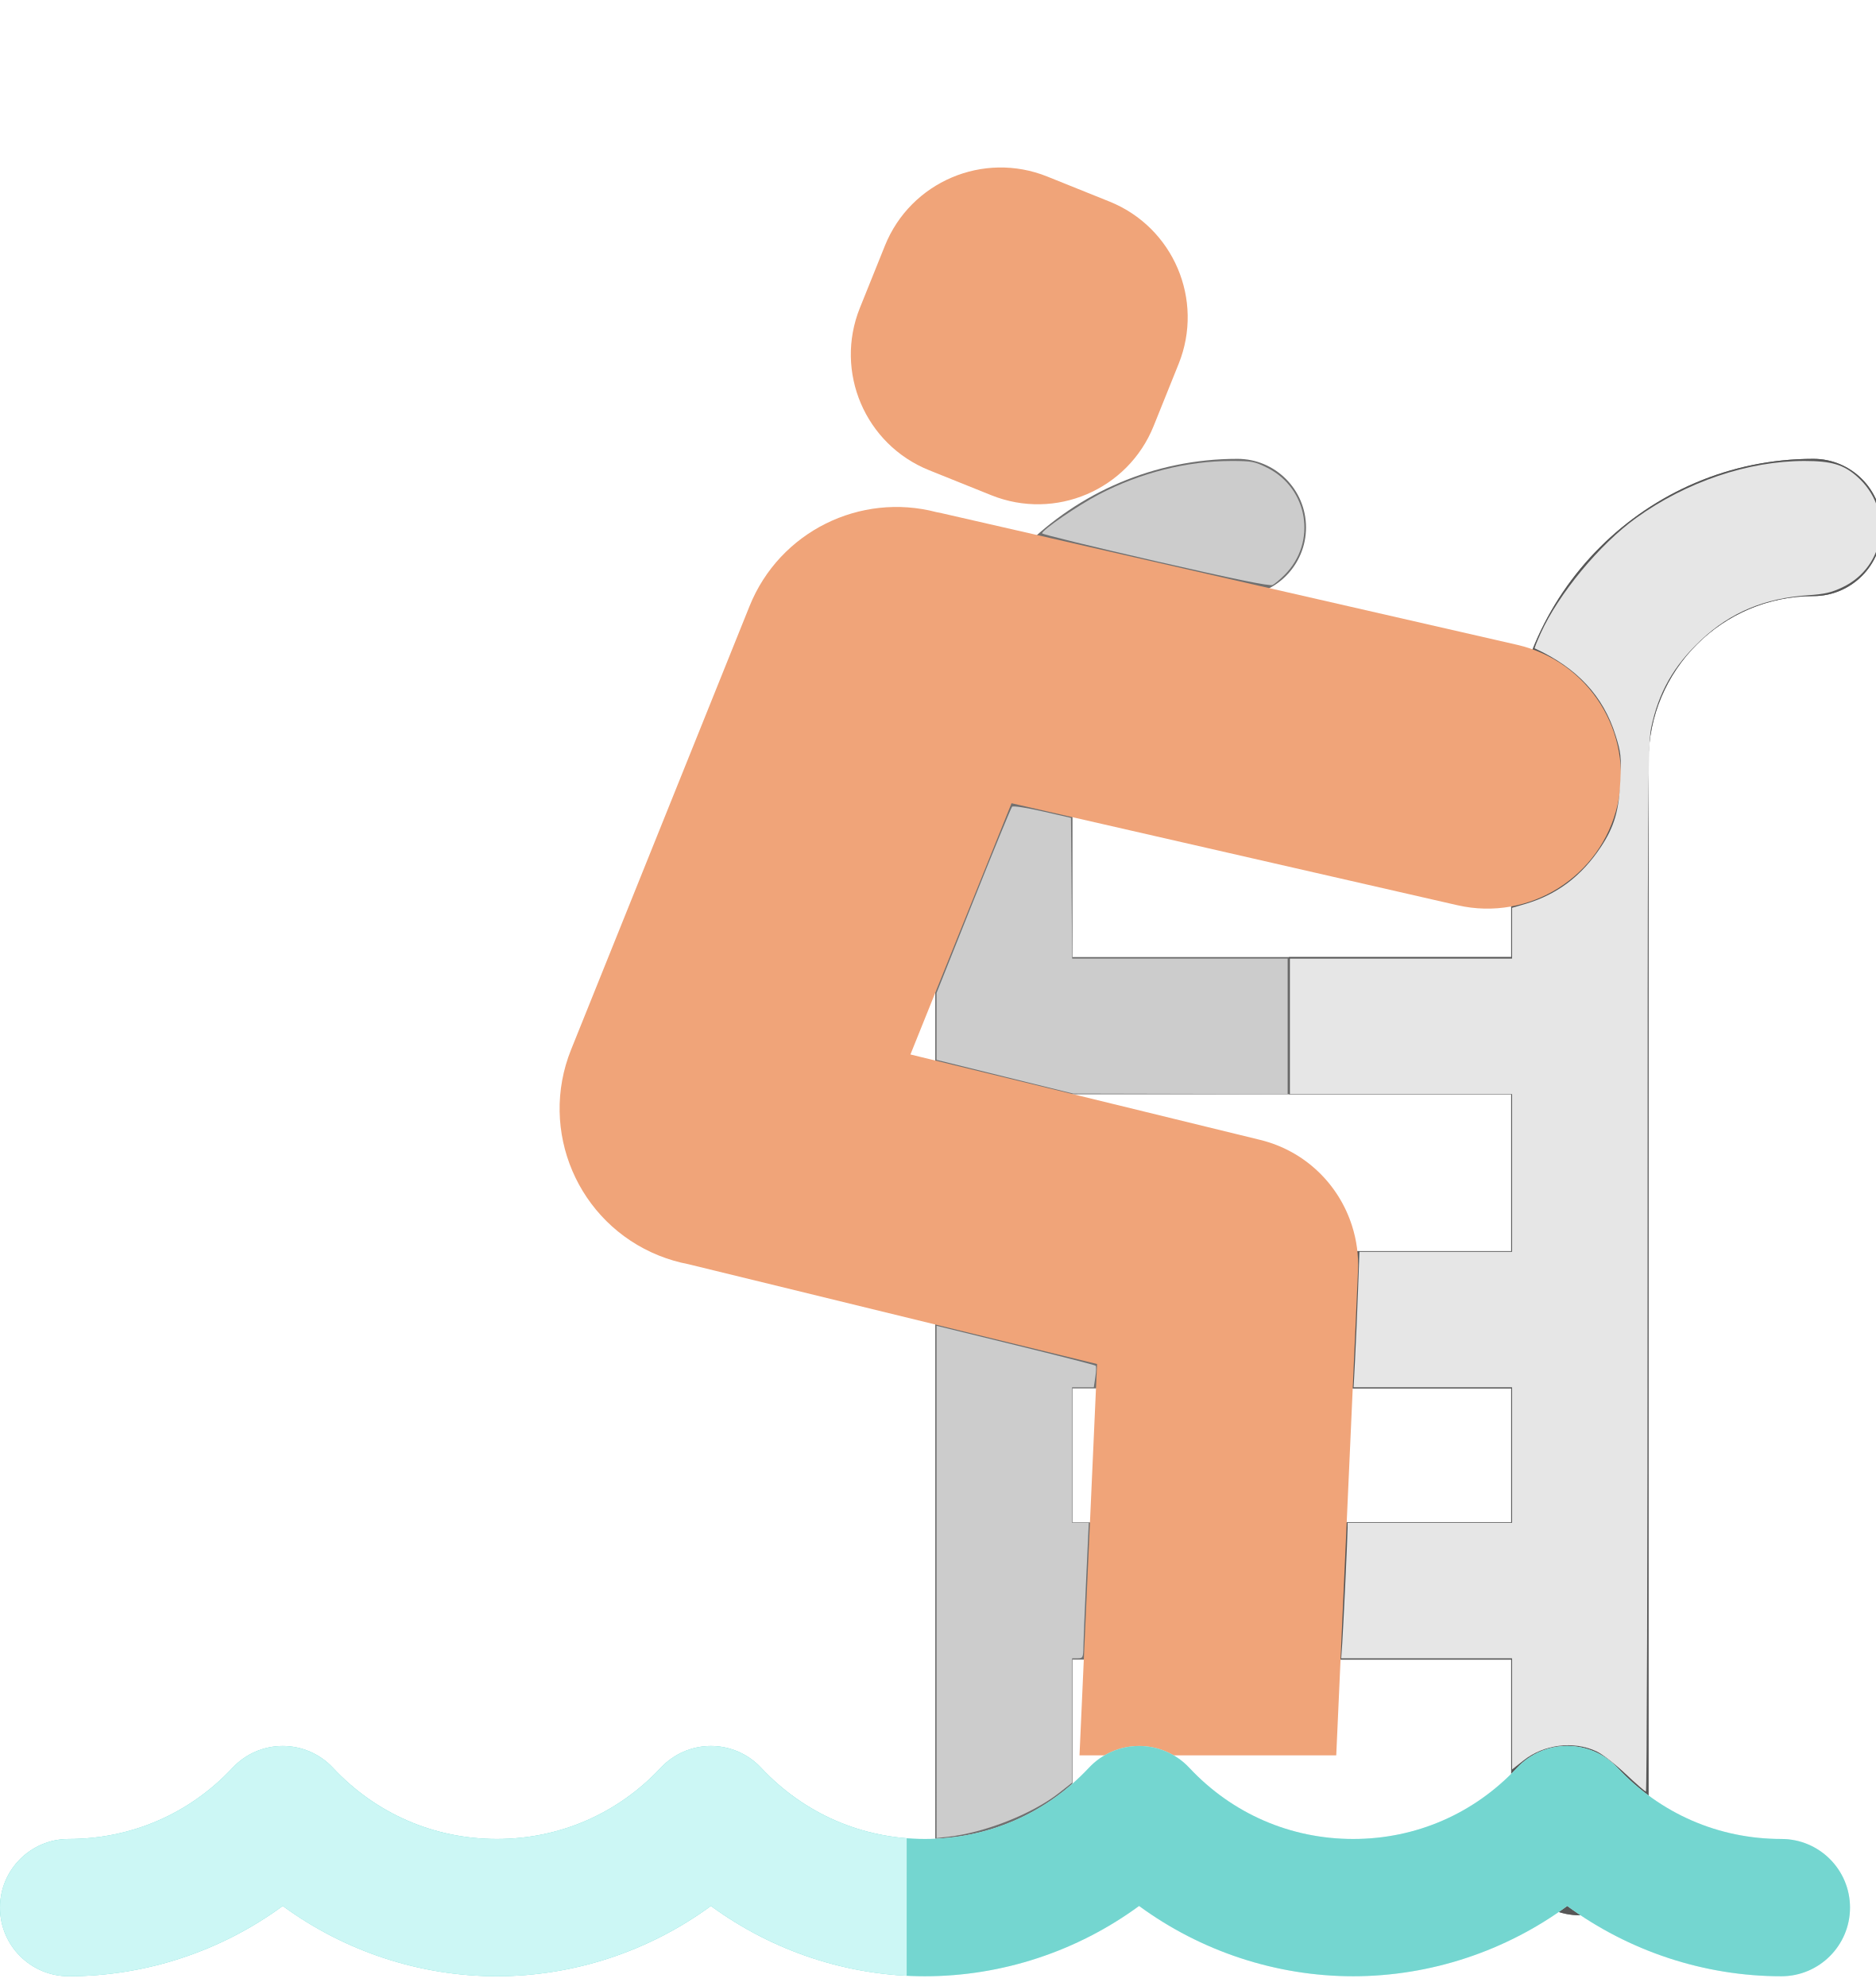
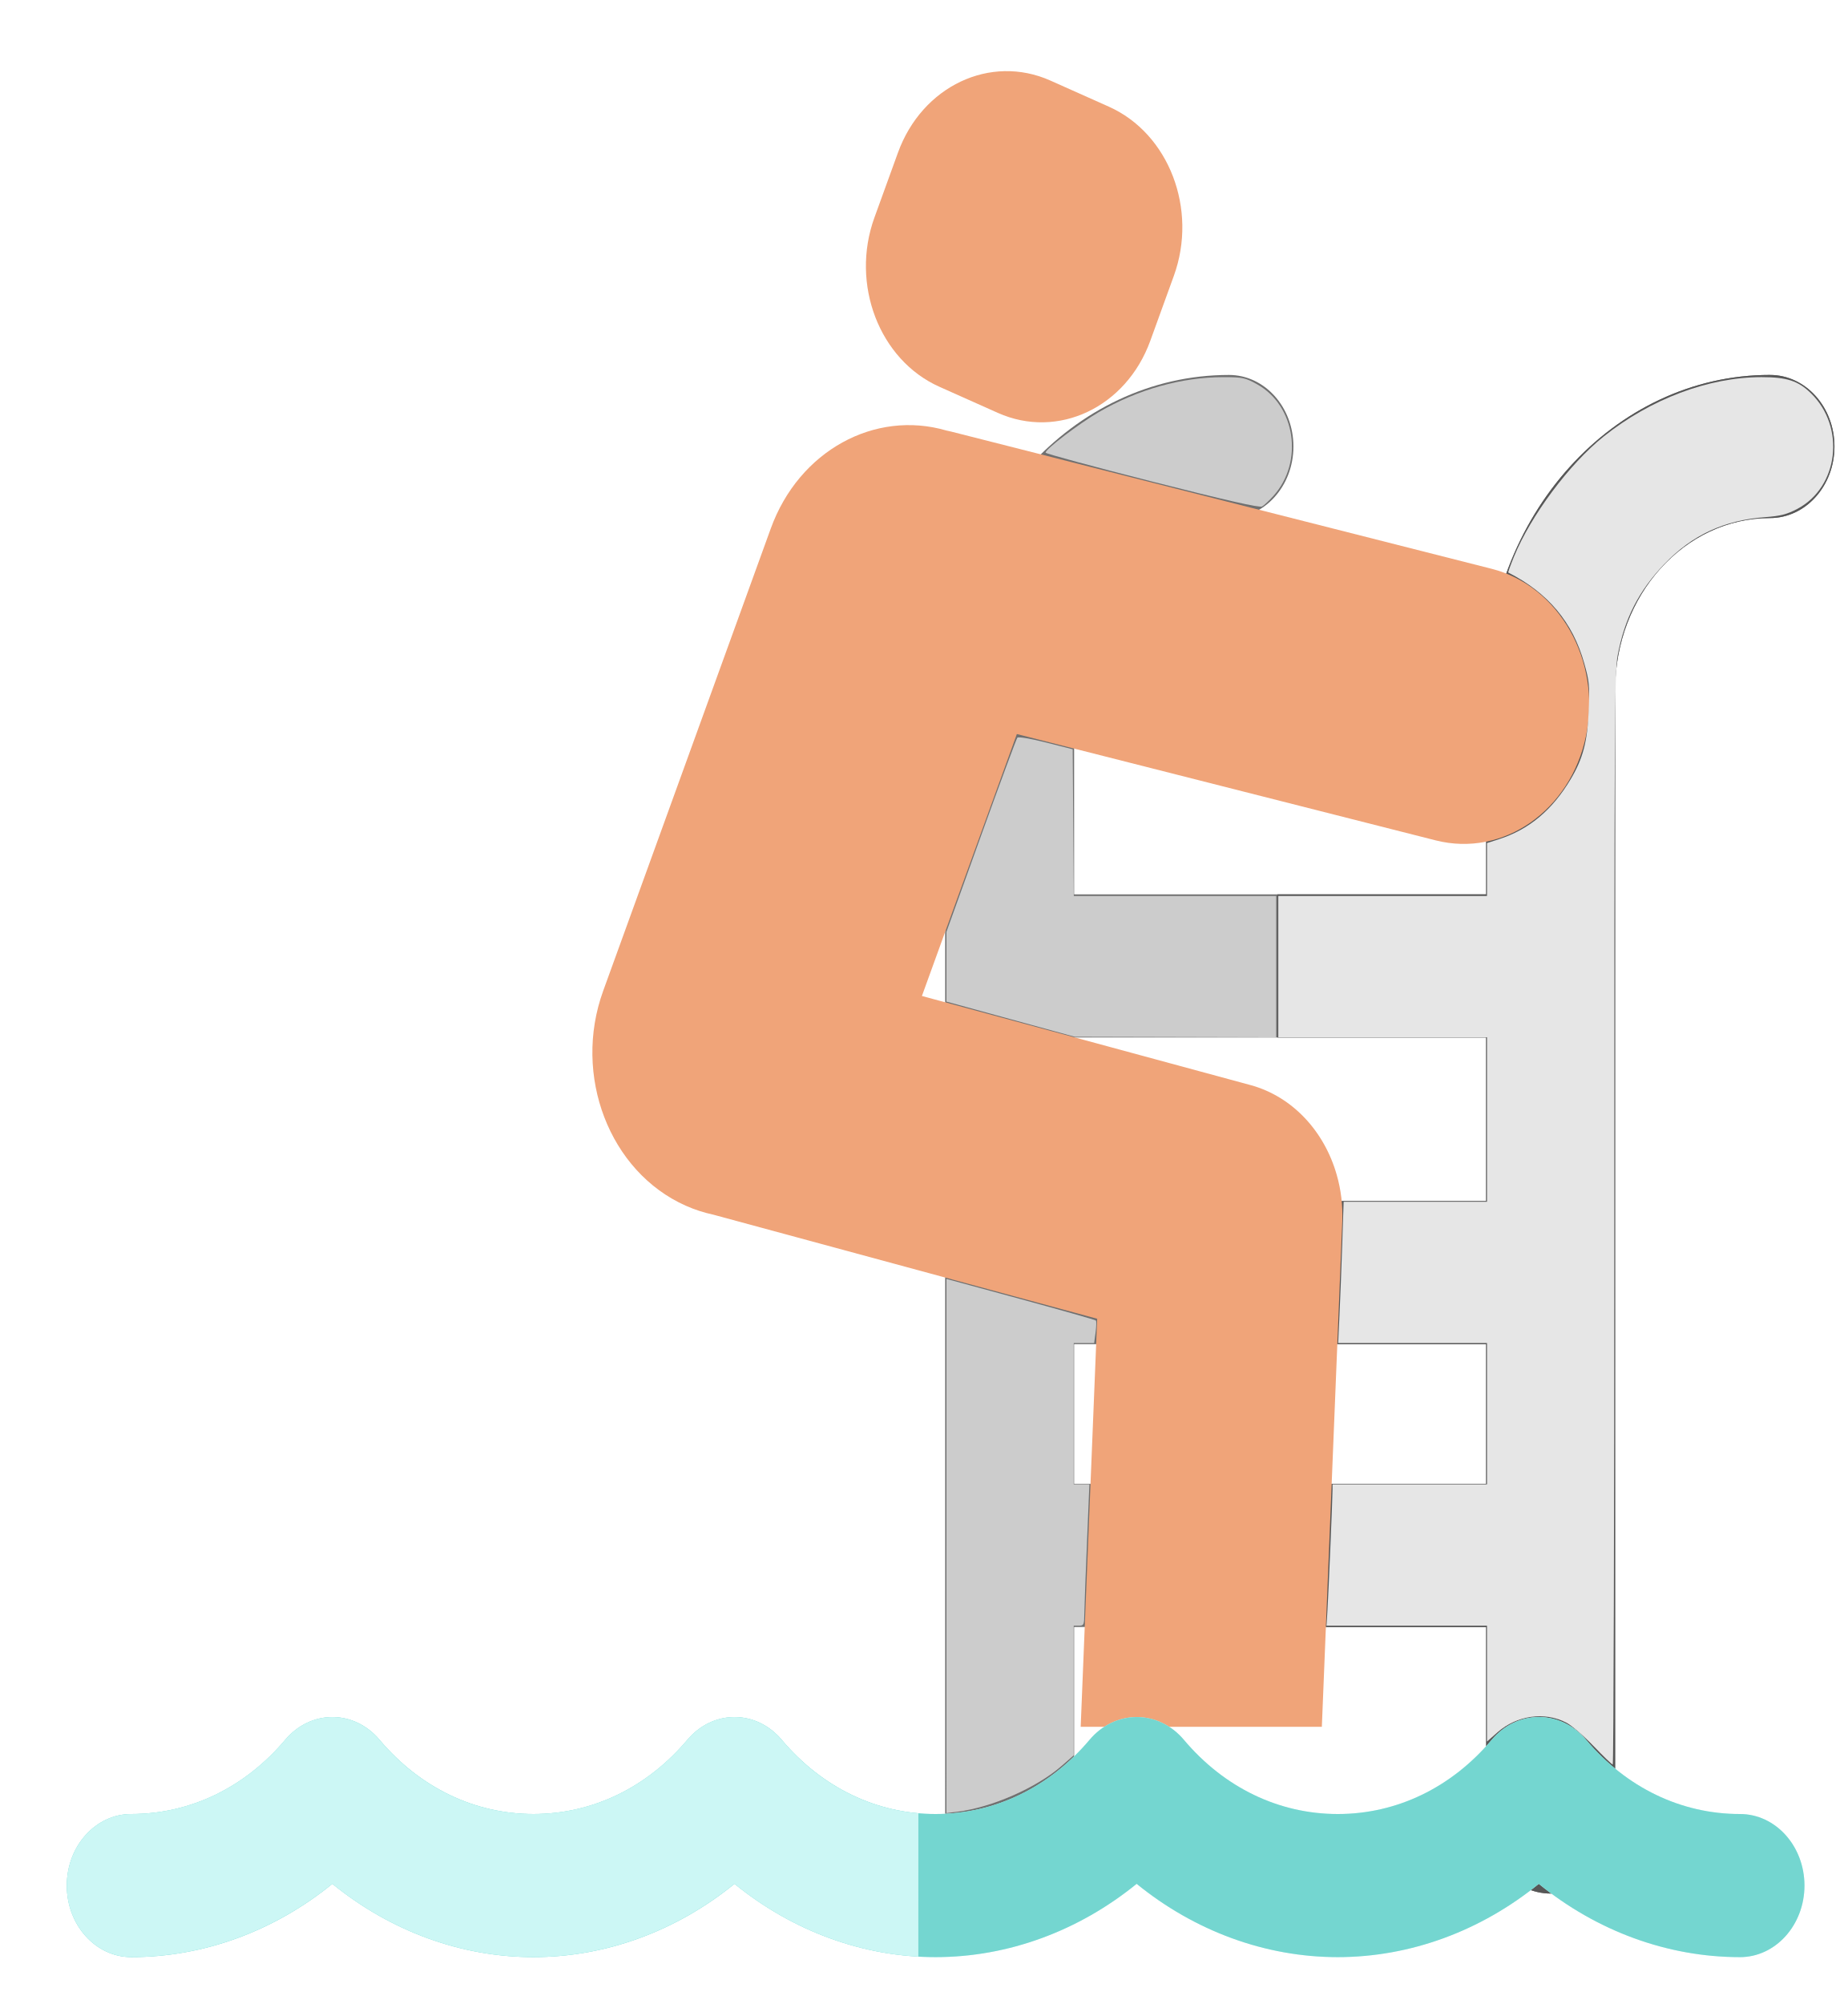
- <svg xmlns="http://www.w3.org/2000/svg" height="844.392" width="797.166" version="1.1" id="Capa_1" viewBox="0 0 510.19 540.414" xml:space="preserve">
+ <svg xmlns="http://www.w3.org/2000/svg" height="170.012" width="156.789" version="1.1" id="Capa_1" viewBox="0 0 100.345 108.808" xml:space="preserve">
  <defs id="defs19" />
-   <path style="fill:#f0a479" d="m 252.75,127.945 c -17.39,-6.996 -25.816,-26.765 -18.821,-44.154 l 6.814,-16.937 c 6.997,-17.39 26.764,-25.816 44.154,-18.821 l 16.937,6.814 c 17.391,6.997 25.818,26.764 18.822,44.154 l -6.814,16.938 c -6.996,17.389 -26.765,25.815 -44.155,18.82 z" id="path2" />
-   <path style="fill:#707070" d="m 493.327,124.856 c -45.324,0 -82.199,36.875 -82.199,82.2 v 53.362 h -119.35 v -53.362 c 0,-24.73 20.119,-44.85 44.849,-44.85 10.314,0 18.675,-8.361 18.675,-18.675 0,-10.314 -8.361,-18.675 -18.675,-18.675 -45.324,0 -82.199,36.875 -82.199,82.2 v 297.574 c 0,10.314 8.361,18.675 18.675,18.675 10.314,0 18.675,-8.361 18.675,-18.675 v -53.029 h 119.35 v 50.896 c 0,10.314 8.361,18.675 18.675,18.675 10.314,0 18.675,-8.361 18.675,-18.675 v -295.442 c 0,-24.73 20.119,-44.85 44.849,-44.85 10.314,0 18.675,-8.361 18.675,-18.675 0.001,-10.313 -8.361,-18.674 -18.675,-18.674 z m -82.2,172.912 v 42.684 h -119.35 v -42.684 z m -119.35,116.482 v -36.448 h 119.35 v 36.448 z" id="path4" />
-   <path style="fill:#575757" d="m 493.327,124.856 c -45.324,0 -82.199,36.875 -82.199,82.199 v 53.362 h -60.465 v 37.35 h 60.465 v 42.684 h -60.465 v 37.35 h 60.465 v 36.448 h -60.465 v 37.35 h 60.465 v 50.896 c 0,10.314 8.361,18.675 18.675,18.675 10.314,0 18.675,-8.361 18.675,-18.675 v -295.44 c 0,-24.73 20.119,-44.849 44.849,-44.849 10.314,0 18.675,-8.361 18.675,-18.675 0,-10.314 -8.361,-18.675 -18.675,-18.675 z" id="path6" />
-   <path style="fill:#f0a479" d="m 363.528,477.657 5.918,-131.87 c 0.19,-4.248 -0.39,-8.354 -1.611,-12.18 -3.548,-11.25 -12.714,-20.427 -25.008,-23.432 l -95.142,-23.243 27.501,-68.36 121.328,27.755 c 19.57,4.477 39.065,-7.759 43.542,-27.329 4.477,-19.57 -7.759,-39.063 -27.33,-43.54 l -156.548,-35.813 c -0.468,-0.107 -0.936,-0.197 -1.403,-0.284 -20.685,-5.443 -42.671,5.222 -50.863,25.581 l -48.548,120.676 c -8.877,22.069 1.816,47.155 23.883,56.031 2.642,1.062 5.329,1.838 8.025,2.353 l 111.187,27.165 -4.778,106.49" id="path8" />
-   <path style="fill:#ccf7f5" d="m 484.612,537.76 c -21.011,0 -41.466,-6.828 -58.243,-19.125 -16.775,12.298 -37.231,19.125 -58.241,19.125 -21.012,0 -41.465,-6.826 -58.241,-19.125 -16.776,12.298 -37.231,19.125 -58.241,19.125 -21.01,0 -41.466,-6.828 -58.243,-19.125 -16.776,12.298 -37.231,19.125 -58.241,19.125 -21.009,0 -41.466,-6.828 -58.241,-19.125 -16.776,12.298 -37.232,19.125 -58.241,19.125 -10.314,0 -18.675,-8.361 -18.675,-18.675 0,-10.314 8.361,-18.675 18.675,-18.675 17.074,0 32.913,-6.884 44.601,-19.383 3.531,-3.777 8.47,-5.92 13.642,-5.92 5.171,0 10.109,2.144 13.642,5.92 11.688,12.5 27.527,19.383 44.601,19.383 17.074,0 32.914,-6.884 44.6,-19.383 3.531,-3.777 8.471,-5.921 13.642,-5.921 5.171,0 10.109,2.144 13.642,5.92 11.688,12.5 27.527,19.383 44.601,19.383 17.074,0 32.913,-6.884 44.6,-19.383 3.532,-3.777 8.471,-5.921 13.642,-5.921 5.171,0 10.111,2.144 13.642,5.92 11.688,12.5 27.527,19.384 44.601,19.384 17.074,0 32.914,-6.884 44.6,-19.384 3.531,-3.777 8.47,-5.921 13.642,-5.921 5.17,0 10.111,2.144 13.642,5.92 11.688,12.5 27.528,19.384 44.602,19.384 10.314,0 18.675,8.361 18.675,18.675 -0.01,10.315 -8.371,18.677 -18.685,18.677 z" id="path10" />
-   <path style="fill:#74d6d0" d="m 484.612,537.76 c -21.011,0 -41.466,-6.828 -58.243,-19.125 -16.775,12.298 -37.231,19.125 -58.241,19.125 -21.012,0 -41.465,-6.826 -58.241,-19.125 -16.776,12.298 -37.231,19.125 -58.241,19.125 -21.01,0 -41.466,-6.828 -58.243,-19.125 -16.776,12.298 -37.231,19.125 -58.241,19.125 -21.009,0 -41.466,-6.828 -58.241,-19.125 -16.776,12.298 -37.232,19.125 -58.241,19.125 -10.314,0 -18.675,-8.361 -18.675,-18.675 0,-10.314 8.361,-18.675 18.675,-18.675 17.074,0 32.913,-6.884 44.601,-19.383 3.531,-3.777 8.47,-5.92 13.642,-5.92 5.171,0 10.109,2.144 13.642,5.92 11.688,12.5 27.527,19.383 44.601,19.383 17.074,0 32.914,-6.884 44.6,-19.383 3.531,-3.777 8.471,-5.921 13.642,-5.921 5.171,0 10.109,2.144 13.642,5.92 11.688,12.5 27.527,19.383 44.601,19.383 17.074,0 32.913,-6.884 44.6,-19.383 3.532,-3.777 8.471,-5.921 13.642,-5.921 5.171,0 10.111,2.144 13.642,5.92 11.688,12.5 27.527,19.384 44.601,19.384 17.074,0 32.914,-6.884 44.6,-19.384 3.531,-3.777 8.47,-5.921 13.642,-5.921 5.17,0 10.111,2.144 13.642,5.92 11.688,12.5 27.528,19.384 44.602,19.384 10.314,0 18.675,8.361 18.675,18.675 -0.01,10.315 -8.371,18.677 -18.685,18.677 z" id="path12" />
-   <path style="fill:#ccf7f5" d="m 246.666,500.213 c -15.158,-1.205 -29.08,-7.912 -39.622,-19.187 -3.531,-3.777 -8.471,-5.92 -13.642,-5.92 -5.171,0 -10.111,2.144 -13.642,5.921 -11.687,12.5 -27.526,19.384 -44.6,19.384 -17.074,0 -32.913,-6.884 -44.601,-19.384 -3.531,-3.777 -8.471,-5.92 -13.642,-5.92 -5.171,0 -10.109,2.144 -13.642,5.92 -11.688,12.5 -27.527,19.384 -44.601,19.384 -10.313,0 -18.674,8.361 -18.674,18.675 0,10.314 8.361,18.675 18.675,18.675 21.009,0 41.466,-6.828 58.241,-19.125 16.776,12.298 37.232,19.125 58.241,19.125 21.011,0 41.466,-6.828 58.241,-19.125 15.448,11.323 34.014,18.009 53.261,18.998 z" id="path14" />
-   <path style="fill:#cccccc;stroke-width:0.945" d="m 427.155,457.791 -29.044,-7.171 v -14.223 -14.223 l 15.662,-39.186 c 8.614,-21.552 16.012,-39.549 16.439,-39.993 0.427,-0.444 6.236,0.441 12.909,1.967 l 12.133,2.773 0.249,29.911 0.249,29.911 h 45.795 45.795 v 28.808 28.808 l -45.573,-0.105 -45.573,-0.105 z" id="path1043" transform="scale(0.6400037)" />
-   <path style="fill:#cccccc;stroke-width:0.945" d="M 398.111,672.593 V 563.693 l 33.562,8.228 c 18.459,4.525 33.792,8.458 34.073,8.74 0.281,0.281 0.219,2.463 -0.139,4.848 l -0.65,4.337 h -4.615 -4.615 v 28.808 28.808 l 3.542,-3.5e-4 3.542,-3.5e-4 -1.1,23.849 c -0.605,13.117 -1.136,26.081 -1.181,28.808 -0.075,4.638 -0.233,4.959 -2.442,4.959 h -2.361 v 26.432 26.432 l -5.431,4.284 c -11.313,8.924 -31.622,16.972 -47.225,18.714 l -4.959,0.554 z" id="path1045" transform="scale(0.6400037)" />
-   <path style="fill:#cccccc;stroke-width:0.945" d="m 491.145,238.545 c -26.494,-6.063 -48.17,-11.363 -48.17,-11.778 0,-1.449 15.183,-11.856 24.131,-16.54 17.589,-9.207 37.429,-14.229 56.237,-14.237 8.752,-0.003 10.004,0.233 15.335,2.897 17.474,8.732 21.198,31.729 7.375,45.552 -1.884,1.884 -4.17,3.808 -5.082,4.277 -1.154,0.593 -16.282,-2.495 -49.827,-10.171 z" id="path1047" transform="scale(0.6400037)" />
-   <path style="fill:#e6e6e6;stroke-width:0.945" d="m 690.982,754.194 c -4.376,-4.128 -9.901,-8.422 -12.279,-9.543 -9.769,-4.607 -22.4,-3.027 -31.16,3.898 l -4.804,3.797 V 728.711 705.077 H 606.43 570.122 l 0.432,-6.375 c 0.483,-7.123 2.291,-45.914 2.291,-49.158 v -2.081 h 34.947 34.947 v -28.808 -28.808 h -33.674 -33.674 l 0.604,-11.57 c 0.332,-6.364 0.888,-19.327 1.236,-28.808 l 0.632,-17.237 h 32.438 32.438 v -33.53 -33.53 h -47.225 -47.225 v -28.808 -28.808 h 47.225 47.225 v -10.795 -10.795 l 5.391,-1.567 c 13.623,-3.96 24.081,-11.816 32.389,-24.331 5.687,-8.566 7.702,-15.473 8.255,-28.295 0.436,-10.114 0.259,-11.788 -2.033,-19.137 -5.208,-16.703 -16.331,-28.667 -34.376,-36.974 -0.16,-0.074 0.993,-2.968 2.564,-6.432 7.576,-16.709 25.083,-37.855 40.573,-49.008 21.287,-15.327 47.548,-24.227 71.509,-24.234 11.415,-0.004 16.599,1.523 22.344,6.58 15.713,13.832 12.526,38.231 -6.158,47.136 -4.65,2.216 -7.666,2.915 -14.574,3.377 -18.6,1.245 -33.029,7.284 -45.552,19.065 -11.689,10.996 -18.093,22.283 -21.212,37.383 -1.349,6.529 -1.502,30.036 -1.502,229.745 0,122.36 -0.319,222.461 -0.708,222.448 -0.39,-0.013 -4.288,-3.401 -8.664,-7.529 z" id="path1049" transform="scale(0.6400037)" />
+   <path style="fill:#f0a479;stroke-width:0.198" d="m 51.018,21 c -3.261,-1.456 -4.841,-5.568 -3.529,-9.186 l 1.278,-3.524 c 1.312,-3.618 5.018,-5.371 8.279,-3.916 l 3.176,1.418 c 3.261,1.456 4.841,5.568 3.529,9.186 l -1.278,3.524 c -1.312,3.618 -5.018,5.371 -8.279,3.916 z" id="path2" />
+   <path style="fill:#707070;stroke-width:0.198" d="m 96.126,20.357 c -8.498,0 -15.412,7.672 -15.412,17.102 V 48.561 H 58.335 V 37.459 c 0,-5.145 3.772,-9.331 8.409,-9.331 1.934,0 3.502,-1.74 3.502,-3.885 0,-2.146 -1.568,-3.885 -3.502,-3.885 -8.498,0 -15.412,7.672 -15.412,17.102 v 61.911 c 0,2.146 1.568,3.885 3.502,3.885 1.934,0 3.502,-1.74 3.502,-3.885 V 88.337 H 80.714 v 10.589 c 0,2.146 1.568,3.885 3.502,3.885 1.934,0 3.502,-1.74 3.502,-3.885 V 37.459 c 0,-5.145 3.772,-9.331 8.409,-9.331 1.934,0 3.502,-1.74 3.502,-3.885 1.87e-4,-2.146 -1.568,-3.885 -3.502,-3.885 z m -15.413,35.975 v 8.88 H 58.335 V 56.332 Z M 58.335,80.566 v -7.583 h 22.378 v 7.583 z" id="path4" />
+   <path style="fill:#575757;stroke-width:0.198" d="m 96.126,20.357 c -8.498,0 -15.412,7.672 -15.412,17.102 V 48.561 H 69.376 v 7.771 h 11.337 v 8.88 H 69.376 v 7.771 h 11.337 v 7.583 H 69.376 v 7.771 h 11.337 v 10.589 c 0,2.146 1.568,3.885 3.502,3.885 1.934,0 3.502,-1.74 3.502,-3.885 V 37.459 c 0,-5.145 3.772,-9.331 8.409,-9.331 1.934,0 3.502,-1.74 3.502,-3.885 0,-2.146 -1.568,-3.885 -3.502,-3.885 z" id="path6" />
+   <path style="fill:#f0a479;stroke-width:0.198" d="m 71.789,93.758 1.11,-27.436 c 0.036,-0.884 -0.073,-1.738 -0.302,-2.534 -0.665,-2.341 -2.384,-4.25 -4.689,-4.875 l -17.839,-4.836 5.156,-14.222 22.749,5.774 c 3.669,0.931 7.325,-1.614 8.164,-5.686 0.839,-4.072 -1.455,-8.127 -5.124,-9.059 L 51.66,23.434 c -0.088,-0.022 -0.176,-0.041 -0.263,-0.059 -3.878,-1.132 -8.001,1.086 -9.537,5.322 l -9.103,25.107 c -1.664,4.591 0.341,9.811 4.478,11.657 0.495,0.221 0.999,0.382 1.505,0.49 l 20.848,5.652 -0.896,22.155" id="path8" />
+   <path style="fill:#ccf7f5;stroke-width:0.198" d="m 94.492,106.263 c -3.94,0 -7.775,-1.421 -10.921,-3.979 -3.145,2.559 -6.981,3.979 -10.92,3.979 -3.94,0 -7.775,-1.42 -10.92,-3.979 -3.146,2.559 -6.981,3.979 -10.92,3.979 -3.939,0 -7.775,-1.421 -10.921,-3.979 -3.146,2.559 -6.981,3.979 -10.92,3.979 -3.939,0 -7.775,-1.421 -10.92,-3.979 -3.146,2.559 -6.981,3.979 -10.92,3.979 -1.934,0 -3.502,-1.74 -3.502,-3.885 0,-2.146 1.568,-3.885 3.502,-3.885 3.201,0 6.171,-1.432 8.363,-4.033 0.662,-0.786 1.588,-1.232 2.558,-1.232 0.97,0 1.895,0.446 2.558,1.232 2.192,2.601 5.161,4.033 8.363,4.033 3.201,0 6.171,-1.432 8.363,-4.033 0.662,-0.786 1.588,-1.232 2.558,-1.232 0.97,0 1.895,0.446 2.558,1.232 2.192,2.601 5.161,4.033 8.363,4.033 3.201,0 6.171,-1.432 8.363,-4.033 0.662,-0.786 1.588,-1.232 2.558,-1.232 0.97,0 1.896,0.446 2.558,1.232 2.192,2.601 5.161,4.033 8.363,4.033 3.201,0 6.171,-1.432 8.363,-4.033 0.662,-0.786 1.588,-1.232 2.558,-1.232 0.969,0 1.896,0.446 2.558,1.232 2.192,2.601 5.162,4.033 8.363,4.033 1.934,0 3.502,1.74 3.502,3.885 -0.002,2.146 -1.57,3.886 -3.503,3.886 z" id="path10" />
+   <path style="fill:#74d6d0;stroke-width:0.198" d="m 94.492,106.263 c -3.94,0 -7.775,-1.421 -10.921,-3.979 -3.145,2.559 -6.981,3.979 -10.92,3.979 -3.94,0 -7.775,-1.42 -10.92,-3.979 -3.146,2.559 -6.981,3.979 -10.92,3.979 -3.939,0 -7.775,-1.421 -10.921,-3.979 -3.146,2.559 -6.981,3.979 -10.92,3.979 -3.939,0 -7.775,-1.421 -10.92,-3.979 -3.146,2.559 -6.981,3.979 -10.92,3.979 -1.934,0 -3.502,-1.74 -3.502,-3.885 0,-2.146 1.568,-3.885 3.502,-3.885 3.201,0 6.171,-1.432 8.363,-4.033 0.662,-0.786 1.588,-1.232 2.558,-1.232 0.97,0 1.895,0.446 2.558,1.232 2.192,2.601 5.161,4.033 8.363,4.033 3.201,0 6.171,-1.432 8.363,-4.033 0.662,-0.786 1.588,-1.232 2.558,-1.232 0.97,0 1.895,0.446 2.558,1.232 2.192,2.601 5.161,4.033 8.363,4.033 3.201,0 6.171,-1.432 8.363,-4.033 0.662,-0.786 1.588,-1.232 2.558,-1.232 0.97,0 1.896,0.446 2.558,1.232 2.192,2.601 5.161,4.033 8.363,4.033 3.201,0 6.171,-1.432 8.363,-4.033 0.662,-0.786 1.588,-1.232 2.558,-1.232 0.969,0 1.896,0.446 2.558,1.232 2.192,2.601 5.162,4.033 8.363,4.033 1.934,0 3.502,1.74 3.502,3.885 -0.002,2.146 -1.57,3.886 -3.503,3.886 z" id="path12" />
+   <path style="fill:#ccf7f5;stroke-width:0.198" d="m 49.877,98.451 c -2.842,-0.251 -5.453,-1.646 -7.429,-3.992 -0.662,-0.786 -1.588,-1.232 -2.558,-1.232 -0.97,0 -1.896,0.446 -2.558,1.232 -2.191,2.601 -5.161,4.033 -8.363,4.033 -3.201,0 -6.171,-1.432 -8.363,-4.033 -0.662,-0.786 -1.588,-1.232 -2.558,-1.232 -0.97,0 -1.895,0.446 -2.558,1.232 -2.192,2.601 -5.161,4.033 -8.363,4.033 -1.934,0 -3.501,1.74 -3.501,3.885 0,2.146 1.568,3.885 3.502,3.885 3.939,0 7.775,-1.421 10.92,-3.979 3.146,2.559 6.981,3.979 10.92,3.979 3.94,0 7.775,-1.421 10.92,-3.979 2.897,2.356 6.378,3.747 9.986,3.953 z" id="path14" />
+   <path style="fill:#cccccc;stroke-width:0.119" d="m 54.886,55.337 -3.485,-0.955 v -1.894 -1.894 l 1.879,-5.218 c 1.034,-2.87 1.921,-5.266 1.973,-5.325 0.051,-0.059 0.748,0.059 1.549,0.262 l 1.456,0.369 0.03,3.983 0.03,3.983 h 5.495 5.495 v 3.836 3.836 l -5.469,-0.014 -5.469,-0.014 z" id="path1043" />
+   <path style="fill:#cccccc;stroke-width:0.119" d="m 51.401,83.939 v -14.5 l 4.027,1.096 c 2.215,0.603 4.055,1.126 4.089,1.164 0.034,0.037 0.026,0.328 -0.017,0.646 l -0.078,0.577 h -0.554 -0.554 v 3.836 3.836 l 0.425,-4e-5 0.425,-5e-5 -0.132,3.176 c -0.073,1.747 -0.136,3.473 -0.142,3.836 -0.009,0.618 -0.028,0.66 -0.293,0.66 h -0.283 v 3.52 3.52 l -0.652,0.57 c -1.358,1.188 -3.795,2.26 -5.667,2.492 l -0.595,0.074 z" id="path1045" />
+   <path style="fill:#cccccc;stroke-width:0.119" d="m 62.565,26.144 c -3.179,-0.807 -5.78,-1.513 -5.78,-1.568 0,-0.193 1.822,-1.579 2.896,-2.202 2.111,-1.226 4.491,-1.895 6.749,-1.896 1.05,-4.16e-4 1.201,0.031 1.84,0.386 2.097,1.163 2.544,4.225 0.885,6.065 -0.226,0.251 -0.5,0.507 -0.61,0.57 -0.138,0.079 -1.954,-0.332 -5.979,-1.354 z" id="path1047" />
+   <path style="fill:#e6e6e6;stroke-width:0.119" d="m 86.545,94.805 c -0.525,-0.55 -1.188,-1.121 -1.473,-1.271 -1.172,-0.613 -2.688,-0.403 -3.739,0.519 l -0.576,0.506 v -3.147 -3.147 h -4.357 -4.357 l 0.052,-0.849 c 0.058,-0.949 0.275,-6.114 0.275,-6.546 v -0.277 h 4.194 4.194 v -3.836 -3.836 h -4.041 -4.041 l 0.072,-1.541 c 0.04,-0.847 0.107,-2.573 0.148,-3.836 l 0.076,-2.295 h 3.893 3.893 v -4.465 -4.465 h -5.667 -5.667 v -3.836 -3.836 h 5.667 5.667 V 47.211 45.774 l 0.647,-0.209 c 1.635,-0.527 2.89,-1.573 3.887,-3.24 0.682,-1.141 0.924,-2.06 0.991,-3.768 0.052,-1.347 0.031,-1.57 -0.244,-2.548 -0.625,-2.224 -1.96,-3.817 -4.125,-4.923 -0.019,-0.01 0.119,-0.395 0.308,-0.856 0.909,-2.225 3.01,-5.041 4.869,-6.526 2.554,-2.041 5.706,-3.226 8.581,-3.227 1.37,-6.24e-4 1.992,0.203 2.681,0.876 1.886,1.842 1.503,5.091 -0.739,6.276 -0.558,0.295 -0.92,0.388 -1.749,0.45 -2.232,0.166 -3.963,0.97 -5.466,2.539 -1.403,1.464 -2.171,2.967 -2.546,4.978 -0.162,0.869 -0.18,3.999 -0.18,30.591 0,16.293 -0.038,29.622 -0.085,29.62 -0.047,-0.002 -0.515,-0.453 -1.04,-1.002 z" id="path1049" />
</svg>
